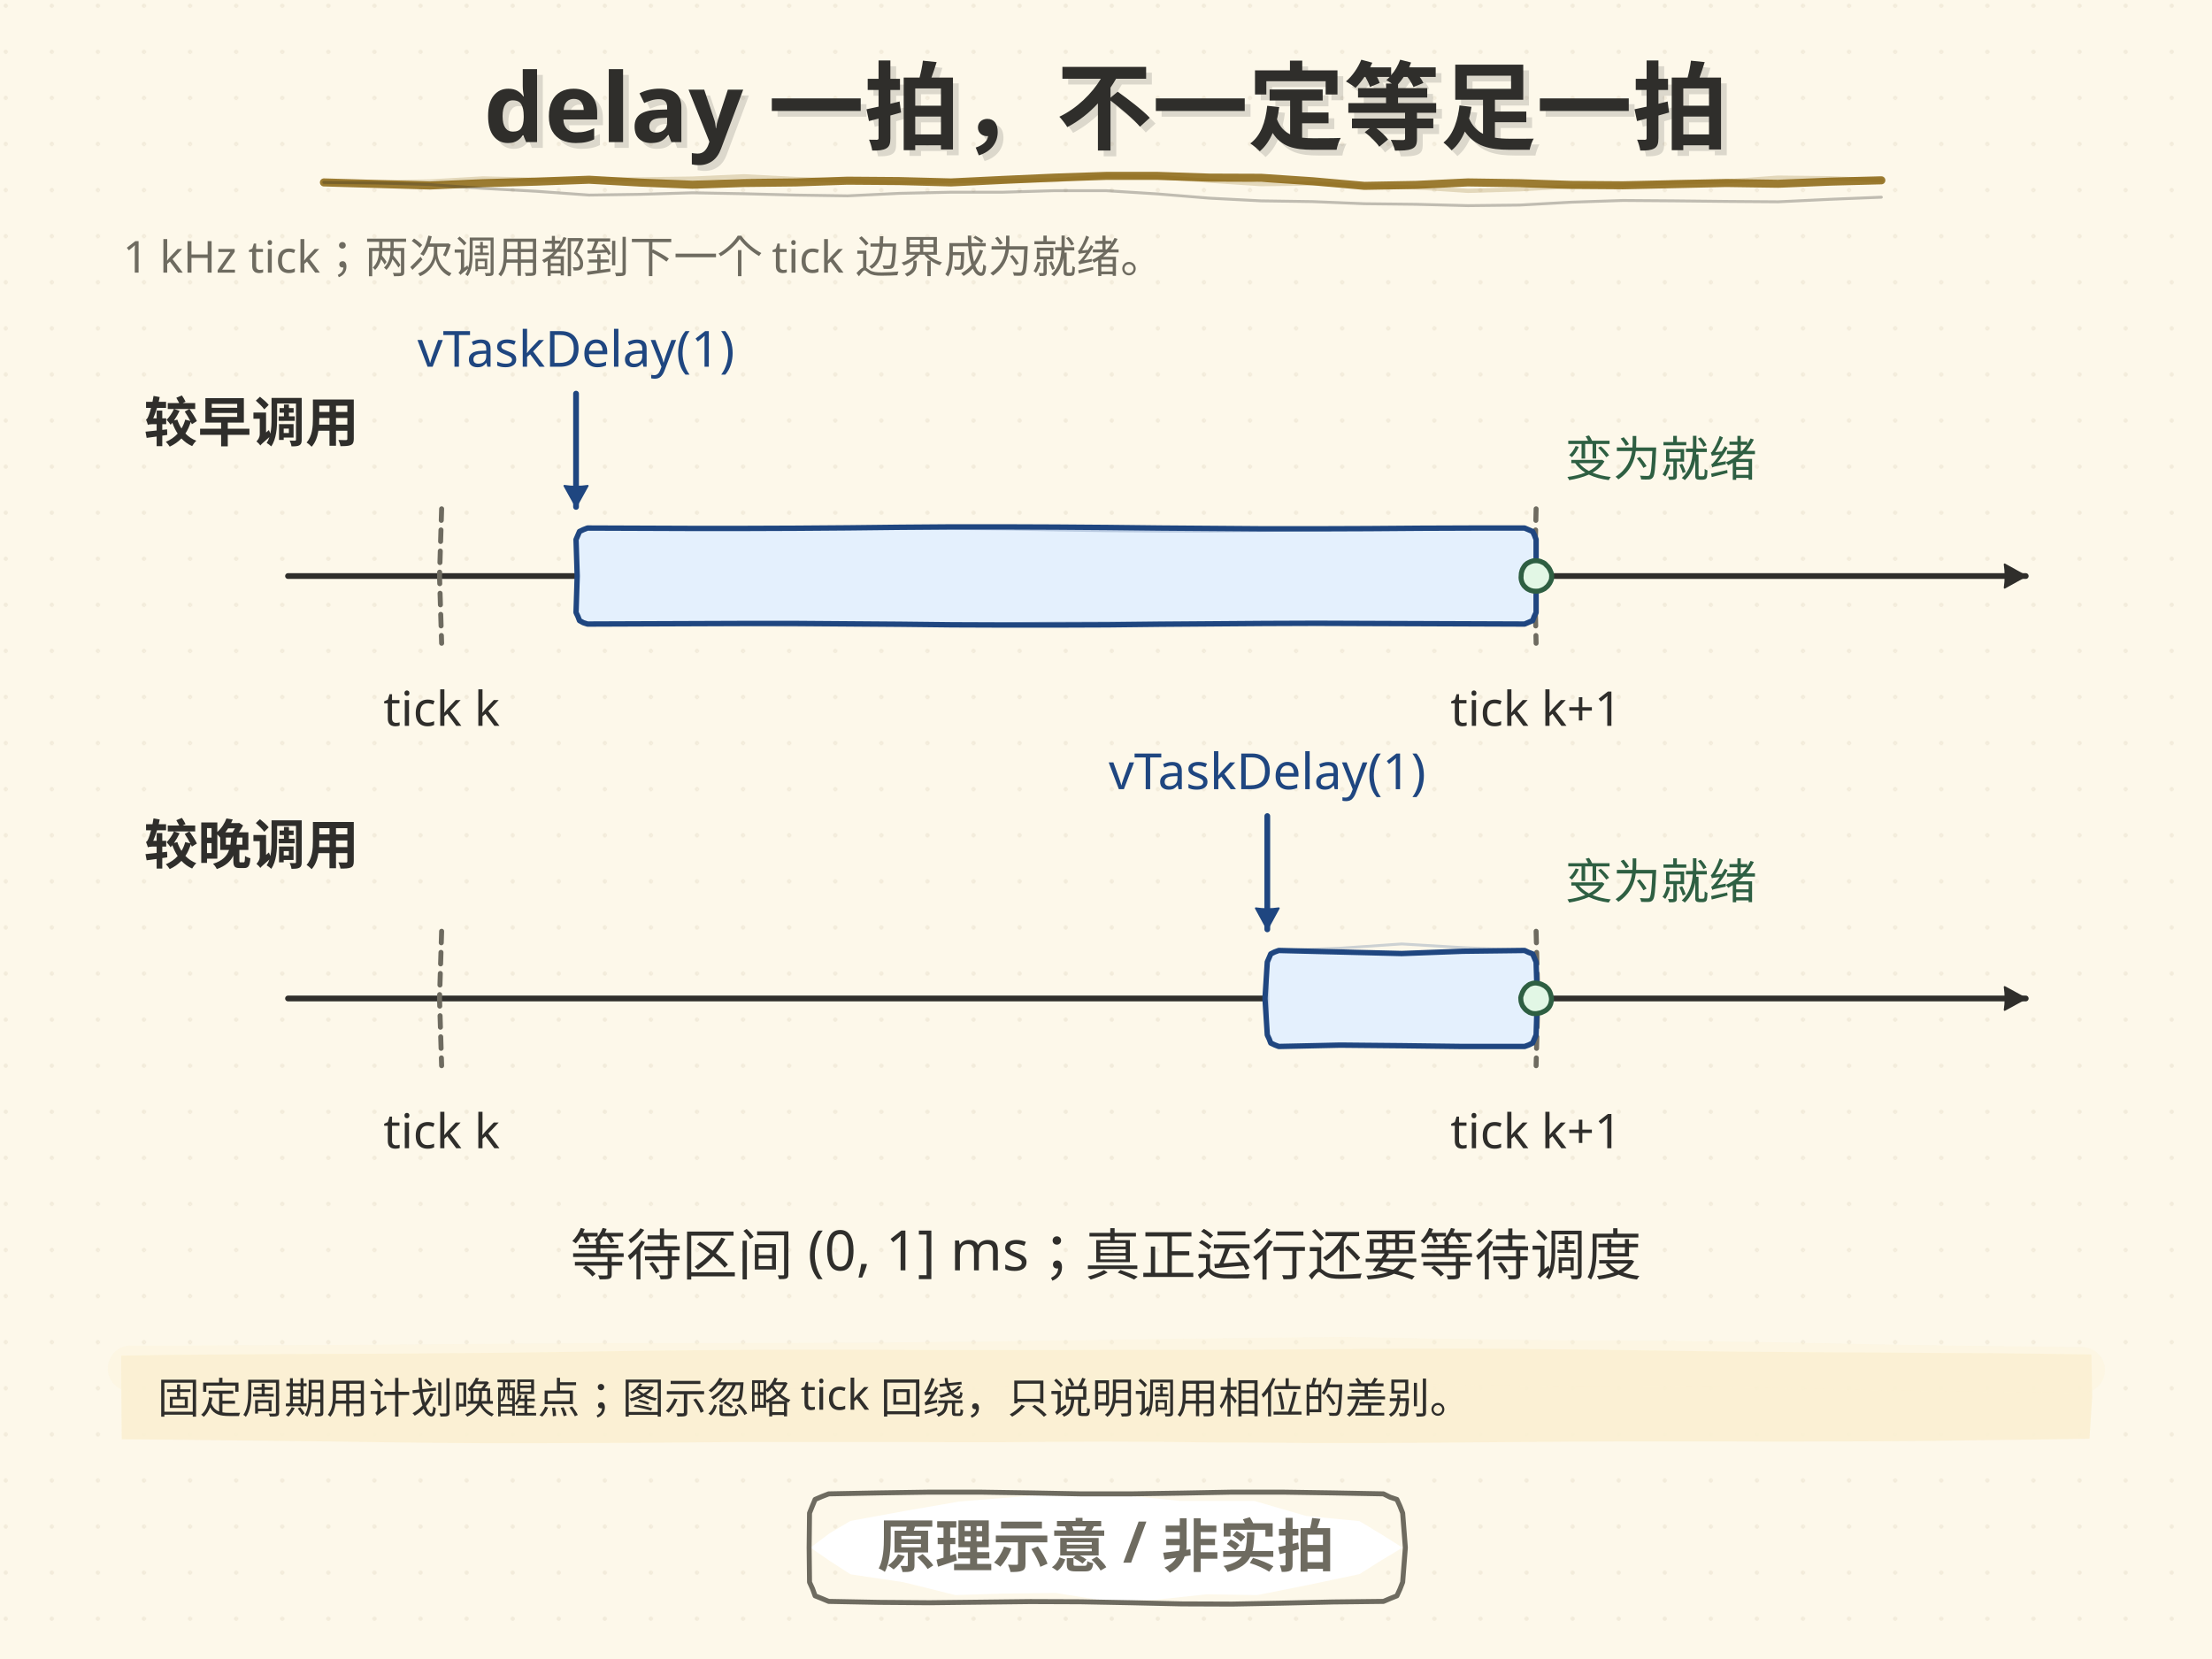
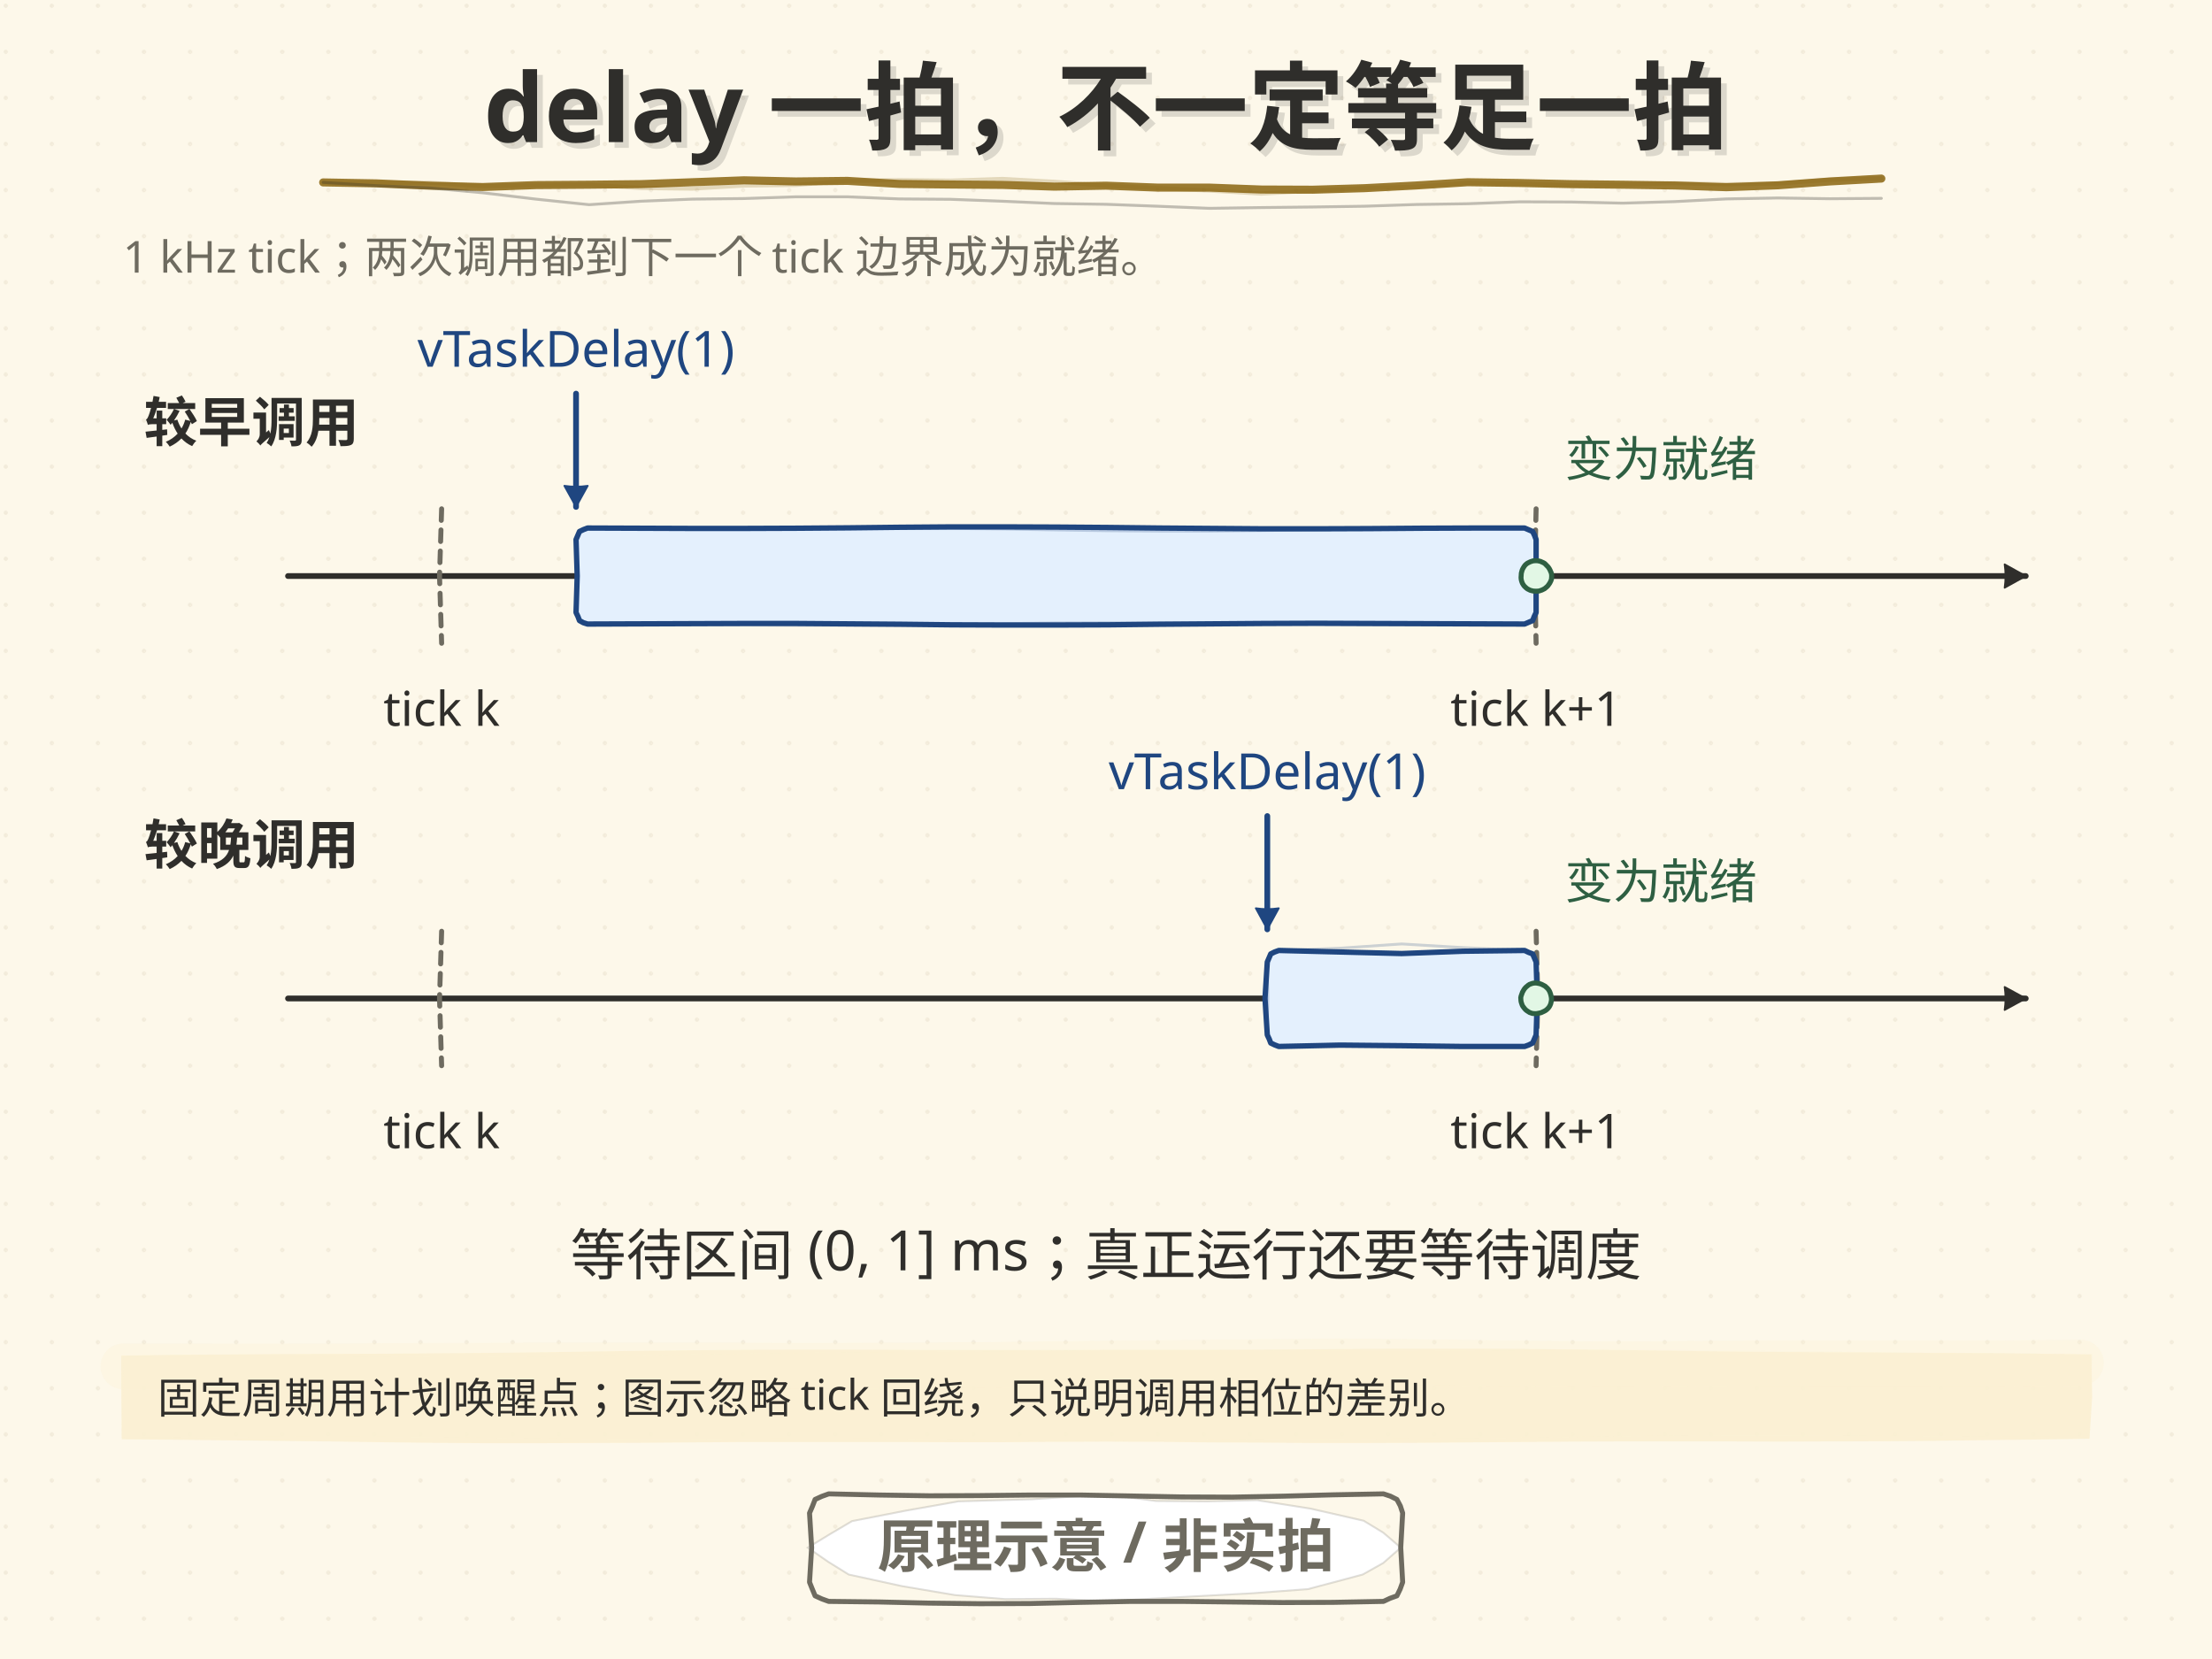
<svg xmlns="http://www.w3.org/2000/svg" width="1152" height="864" viewBox="0 0 1152 864">
  <style>text{dominant-baseline:alphabetic} .t-halo{paint-order:stroke;stroke:#FDF8EA;stroke-width:7px; stroke-linejoin:round}</style>
  <defs>
    <pattern id="dotgrid" width="24" height="24" patternUnits="userSpaceOnUse">
      <circle cx="3" cy="3" r="1.1" fill="#DED4BE" />
    </pattern>
  </defs>
+   <path d="M2.7 114.3 L28.7 114.4 L54.8 114.4 L80.9 114.5 L107.0 114.6 L133.1 114.6 L159.1 114.7 L185.2 114.7 L211.3 114.7 L237.4 114.7 L263.4 114.6 L289.5 114.6 L315.6 114.5 L341.7 114.4 L367.8 114.4 L393.8 114.3 L419.9 114.3 L446.0 114.2 L472.1 114.2 L498.2 114.2 L524.2 114.3 L550.3 114.3 L576.4 114.4 L602.5 114.5 L628.5 114.6 L654.6 114.7 L680.7 114.7 L706.8 114.8 L732.9 114.9 L758.9 115.0 L785.0 115.0 L811.1 115.0 L837.2 115.0 L863.3 115.0 L889.3 114.9 L915.4 114.9 L941.5 114.8 L967.6 114.7 L993.6 114.6 L1019.7 114.6 L1045.8 114.5 L1071.9 114.4 L1098.0 114.4 L1124.0 114.3 L1150.1 114.3" fill="none" stroke="#C9BEA6" stroke-width="0.8" opacity="0.044" />
+   <path d="M-22.1 172.8 L4.1 172.7 L30.2 172.6 L56.3 172.5 L82.4 172.4 L108.5 172.3 L134.7 172.2 L160.8 172.1 L186.9 172.0 L213.0 171.9 L239.1 171.8 L265.3 171.7 L291.4 171.6 L317.5 171.6 L343.6 171.6 L369.7 171.6 L395.9 171.6 L422.0 171.7 L448.1 171.7 L474.2 171.8 L500.3 171.9 L526.5 171.9 L552.6 172.0 L578.7 172.1 L604.8 172.1 L630.9 172.1 L657.1 172.2 L683.2 172.2 L709.3 172.1 L735.4 172.1 L761.6 172.1 L787.7 172.1 L813.8 172.1 L839.9 172.0 L866.0 172.0 L892.2 172.0 L918.3 172.1 L944.4 172.1 L970.5 172.2 L996.6 172.2 L1022.8 172.3 L1048.9 172.4 L1075.0 172.5 L1101.1 172.6 L1127.2 172.8" fill="none" stroke="#C9BEA6" stroke-width="0.8" opacity="0.026" />
+   <path d="M-20.2 297.9 L6.0 297.9 L32.1 297.8 L58.3 297.8 L84.5 297.8 L110.7 297.8 L136.9 297.8 L163.1 297.9 L189.2 297.9 L215.4 297.9 L241.6 297.9 L267.8 298.0 L294.0 298.0 L320.2 298.0 L346.4 298.0 L372.5 298.0 L398.7 298.0 L424.9 298.0 L451.1 298.0 L477.3 297.9 L503.5 297.9 L529.6 297.8 L555.8 297.7 L582.0 297.7 L608.2 297.6 L634.4 297.6 L660.6 297.5 L686.7 297.5 L712.9 297.5 L739.1 297.5 L765.3 297.5 L791.5 297.6 L817.7 297.6 L843.8 297.6 L870.0 297.7 L896.2 297.7 L922.4 297.8 L948.6 297.8 L974.8 297.9 L1001.0 297.9 L1027.1 297.9 L1053.3 297.9 L1079.5 297.9 L1105.7 297.9 L1131.9 297.9" fill="none" stroke="#C9BEA6" stroke-width="0.8" opacity="0.039" />
+   <path d="M2.4 821.9 L28.6 821.9 L54.8 821.9 L80.9 822.0 L107.1 822.0 L133.3 822.0 L159.5 822.0 L185.7 822.0 L211.9 822.0 L238.1 821.9 L264.3 821.9 L290.4 821.9 L316.6 821.8 L342.8 821.7 L369.0 821.7 L395.2 821.6 L421.4 821.6 L447.6 821.6 L473.8 821.5 L499.9 821.5 L526.1 821.5 L552.3 821.6 L578.5 821.6 L604.7 821.6 L630.9 821.7 L657.1 821.8 L683.3 821.8 L709.4 821.9 L735.6 822.0 L761.8 822.0 L788.0 822.1 L814.2 822.1 L840.4 822.1 L866.6 822.1 L892.8 822.1 L918.9 822.1 L945.1 822.1 L971.3 822.1 L997.5 822.0 L1023.7 822.0 L1049.9 821.9 L1076.1 821.9 L1102.3 821.9 L1128.4 821.9 L1154.6 821.9 L1180.8 821.9" fill="none" stroke="#C9BEA6" stroke-width="0.8" opacity="0.050" />
+   <path d="M25.5 290.7 L51.6 290.7 L77.6 290.7 L103.6 290.7 L129.6 290.6 L155.6 290.6 L181.6 290.6 L207.6 290.5 L233.6 290.5 L259.6 290.4 L285.6 290.3 L311.7 290.3 L337.7 290.2 L363.7 290.1 L389.7 290.1 L415.7 290.1 L441.7 290.1 L467.7 290.1 L493.7 290.1 L519.7 290.1 L545.7 290.2 L571.8 290.3 L597.8 290.3 L623.8 290.4 L649.8 290.5 L675.8 290.6 L701.8 290.6 L727.8 290.7 L753.8 290.7 L779.8 290.7 L805.8 290.7 L831.9 290.7 L857.9 290.7 L883.9 290.7 L909.9 290.6 L935.9 290.6 L961.9 290.6 L987.9 290.6 L1013.9 290.6 L1039.9 290.6 L1065.9 290.6 L1092.0 290.6 L1118.0 290.6 L1144.0 290.7" fill="none" stroke="#C9BEA6" stroke-width="0.8" opacity="0.044" />
+   <path d="M-19.7 455.7 L6.4 455.7 L32.5 455.6 L58.7 455.6 L84.8 455.5 L111.0 455.5 L137.1 455.5 L163.2 455.6 L189.4 455.6 L215.5 455.6 L241.7 455.7 L267.8 455.8 L293.9 455.8 L320.1 455.9 L346.2 455.9 L372.3 456.0 L398.5 456.0 L424.6 456.0 L450.8 455.9 L476.9 455.9 L503.0 455.8 L529.2 455.8 L555.3 455.7 L581.5 455.6 L607.6 455.5 L633.7 455.4 L659.9 455.3 L686.0 455.2 L712.1 455.1 L738.3 455.1 L764.4 455.1 L790.6 455.1 L816.7 455.1 L842.8 455.1 L869.0 455.2 L895.1 455.3 L921.3 455.3 L947.4 455.4 L973.5 455.5 L999.7 455.6 L1025.8 455.6 L1051.9 455.7 L1078.1 455.7 L1104.2 455.7 L1130.4 455.7 L1156.5 455.7" fill="none" stroke="#C9BEA6" stroke-width="0.8" opacity="0.040" />
+   <path d="M28.3 694.6 L54.4 694.6 L80.5 694.5 L106.6 694.4 L132.7 694.3 L158.8 694.2 L185.0 694.1 L211.1 693.9 L237.2 693.8 L263.3 693.7 L289.4 693.5 L315.5 693.4 L341.6 693.3 L367.7 693.2 L393.8 693.1 L419.9 693.1 L446.0 693.1 L472.1 693.1 L498.2 693.1 L524.3 693.2 L550.4 693.3 L576.5 693.4 L602.6 693.5 L628.7 693.6 L654.8 693.7 L680.9 693.8 L707.0 693.9 L733.2 694.0 L759.3 694.0 L785.4 694.0 L811.5 694.1 L837.6 694.0 L863.7 694.0 L889.8 694.0 L915.9 694.0 L942.0 694.0 L968.1 694.0 L994.2 694.0 L1020.3 694.1 L1046.4 694.1 L1072.5 694.2 L1098.6 694.3 L1124.7 694.4 L1150.8 694.5 L1176.9 694.6" fill="none" stroke="#C9BEA6" stroke-width="0.8" opacity="0.035" />
+   <path d="M-8.1 156.5 L18.4 156.5 L44.9 156.5 L71.4 156.5 L97.9 156.5 L124.4 156.6 L150.9 156.6 L177.4 156.5 L203.9 156.5 L230.4 156.5 L256.9 156.5 L283.4 156.4 L309.9 156.4 L336.4 156.3 L362.9 156.3 L389.4 156.3 L415.9 156.2 L442.4 156.2 L468.9 156.2 L495.4 156.2 L521.9 156.2 L548.4 156.2 L574.9 156.2 L601.4 156.3 L627.9 156.3 L654.4 156.4 L680.9 156.4 L707.4 156.5 L733.9 156.5 L760.4 156.6 L786.9 156.6 L813.4 156.6 L839.9 156.6 L866.4 156.6 L892.9 156.6 L919.4 156.6 L945.9 156.6 L972.4 156.6 L998.9 156.5 L1025.4 156.5 L1051.9 156.5 L1078.4 156.5 L1104.9 156.5 L1131.4 156.5 L1157.9 156.5" fill="none" stroke="#C9BEA6" stroke-width="0.8" opacity="0.041" />
+   <path d="M25.5 441.7 L52.0 441.7 L78.4 441.8 L104.9 441.8 L131.4 441.8 L157.8 441.8 L184.3 441.7 L210.8 441.7 L237.2 441.7 L263.7 441.6 L290.2 441.6 L316.6 441.6 L343.1 441.5 L369.6 441.5 L396.0 441.5 L422.5 441.5 L449.0 441.5 L475.4 441.6 L501.9 441.6 L528.4 441.7 L554.8 441.7 L581.3 441.8 L607.8 441.9 L634.2 441.9 L660.7 442.0 L687.2 442.0 L713.6 442.1 L740.1 442.1 L766.6 442.1 L793.1 442.1 L819.5 442.0 L846.0 442.0 L872.5 441.9 L898.9 441.9 L925.4 441.8 L951.9 441.8 L978.3 441.8 L1004.8 441.7 L1031.3 441.7 L1057.7 441.7 L1084.2 441.7 L1110.7 441.7 L1137.1 441.7 L1163.6 441.7" fill="none" stroke="#C9BEA6" stroke-width="0.8" opacity="0.039" />
+   <path d="M-25.7 427.5 L0.9 427.6 L27.4 427.6 L54.0 427.7 L80.5 427.7 L107.1 427.7 L133.7 427.8 L160.2 427.8 L186.8 427.8 L213.3 427.8 L239.9 427.8 L266.5 427.9 L293.0 427.9 L319.6 427.9 L346.1 428.0 L372.7 428.1 L399.2 428.2 L425.8 428.3 L452.4 428.4 L478.9 428.5 L505.5 428.6 L532.0 428.7 L558.6 428.7 L585.2 428.8 L611.7 428.8 L638.3 428.8 L664.8 428.8 L691.4 428.8 L718.0 428.7 L744.5 428.6 L771.1 428.5 L797.6 428.4 L824.2 428.3 L850.8 428.2 L877.3 428.1 L903.9 428.0 L930.4 427.9 L957.0 427.8 L983.6 427.7 L1010.1 427.7 L1036.7 427.6 L1063.2 427.6 L1089.8 427.6 L1116.4 427.5 L1142.9 427.5" fill="none" stroke="#C9BEA6" stroke-width="0.8" opacity="0.035" />
+   <path d="M-21.9 106.9 L4.2 106.9 L30.3 107.0 L56.4 107.0 L82.4 107.0 L108.5 107.0 L134.6 107.0 L160.7 107.1 L186.7 107.1 L212.8 107.2 L238.9 107.2 L265.0 107.3 L291.1 107.3 L317.1 107.4 L343.2 107.5 L369.3 107.6 L395.4 107.7 L421.5 107.7 L447.5 107.8 L473.6 107.8 L499.7 107.9 L525.8 107.9 L551.8 107.9 L577.9 107.9 L604.0 107.8 L630.1 107.8 L656.2 107.7 L682.2 107.6 L708.3 107.5 L734.4 107.5 L760.5 107.4 L786.6 107.3 L812.6 107.3 L838.7 107.2 L864.8 107.2 L890.9 107.1 L916.9 107.1 L943.0 107.1 L969.1 107.0 L995.2 107.0 L1021.3 107.0 L1047.3 107.0 L1073.4 107.0 L1099.5 106.9 L1125.6 106.9" fill="none" stroke="#C9BEA6" stroke-width="0.8" opacity="0.046" />
+   <path d="M-5.5 293.0 L21.1 293.0 L47.7 293.0 L74.2 293.0 L100.8 293.0 L127.3 293.0 L153.9 293.0 L180.4 293.0 L207.0 293.0 L233.5 293.0 L260.1 293.0 L286.6 293.0 L313.2 293.1 L339.7 293.1 L366.3 293.1 L392.8 293.2 L419.4 293.2 L445.9 293.3 L472.5 293.3 L499.0 293.3 L525.6 293.3 L552.1 293.4 L578.7 293.4 L605.3 293.3 L631.8 293.3 L658.4 293.3 L684.9 293.2 L711.5 293.2 L738.0 293.2 L764.6 293.1 L791.1 293.1 L817.7 293.0 L844.2 293.0 L870.8 293.0 L897.3 293.0 L923.9 292.9 L950.4 292.9 L977.0 293.0 L1003.5 293.0 L1030.1 293.0 L1056.6 293.0 L1083.2 293.0 L1109.7 293.0 L1136.3 293.0 L1162.9 293.0" fill="none" stroke="#C9BEA6" stroke-width="0.8" opacity="0.039" />
  <rect width="1152" height="864" fill="#FDF8EA" />
  <rect width="1152" height="864" fill="url(#dotgrid)" opacity="0.36" />
  <text x="64" y="142" font-family="'Segoe Print','STKaiti','KaiTi','Microsoft YaHei','PingFang SC',sans-serif" font-size="23" fill="#6E6B60">1 kHz tick；两次调用都到下一个 tick 边界成为就绪。</text>
  <text x="75" y="230" font-family="'Segoe Print','STKaiti','KaiTi','Microsoft YaHei','PingFang SC',sans-serif" font-size="28" font-weight="bold" fill="#2F2E2B">较早调用</text>
  <path d="M150.0 300.0 Q605.0 300.0 1055.0 300.0" fill="none" stroke="#2F2E2B" stroke-width="3.0" stroke-linecap="round" />
  <path d="M1044.0 306.1 L1055.0 300.0 L1044.0 293.9 Q1044.9 300.0 1044.0 306.1 Z" fill="#2F2E2B" stroke="#2F2E2B" stroke-width="0.9" stroke-linejoin="round" />
  <path d="M230.0 265.0 L228.9 300.0 L230.0 335.0" fill="none" stroke="#6E6B60" stroke-width="2.6" stroke-linecap="round" stroke-linejoin="round" opacity="1.0" stroke-dasharray="6 5" />
  <text x="230" y="378" font-family="'Segoe Print','STKaiti','KaiTi','Microsoft YaHei','PingFang SC',sans-serif" font-size="25" text-anchor="middle" fill="#2F2E2B">tick k</text>
  <path d="M800.0 265.0 L799.2 300.0 L800.0 335.0" fill="none" stroke="#6E6B60" stroke-width="2.6" stroke-linecap="round" stroke-linejoin="round" opacity="1.0" stroke-dasharray="6 5" />
  <text x="800" y="378" font-family="'Segoe Print','STKaiti','KaiTi','Microsoft YaHei','PingFang SC',sans-serif" font-size="25" text-anchor="middle" fill="#2F2E2B">tick k+1</text>
  <path d="M300.0 281.0 L300.9 278.9 L301.8 276.8 L301.8 276.8 L303.9 275.8 L306.0 275.0 L306.0 275.0 L333.1 275.1 L360.2 275.2 L387.3 275.2 L414.4 275.1 L441.6 274.9 L468.7 274.6 L495.8 274.4 L522.9 274.4 L550.0 274.5 L577.1 274.7 L604.2 275.0 L631.3 275.2 L658.4 275.4 L685.6 275.4 L712.7 275.3 L739.8 275.1 L766.9 275.0 L794.0 275.0 L794.0 275.0 L796.1 275.9 L798.2 276.8 L798.2 276.8 L799.2 278.9 L800.0 281.0 L800.0 281.0 L800.0 300.0 L800.0 319.0 L800.0 319.0 L799.0 321.1 L798.2 323.2 L798.2 323.2 L796.1 324.1 L794.0 325.0 L794.0 325.0 L766.9 324.9 L739.8 324.8 L712.7 324.7 L685.6 324.6 L658.4 324.7 L631.3 324.9 L604.2 325.1 L577.1 325.4 L550.0 325.5 L522.9 325.5 L495.8 325.4 L468.7 325.1 L441.6 324.9 L414.4 324.7 L387.3 324.7 L360.2 324.8 L333.1 324.9 L306.0 325.0 L306.0 325.0 L303.8 324.3 L301.8 323.2 L301.8 323.2 L301.0 321.1 L300.0 319.0 L300.0 319.0 L300.6 300.0 L300.0 281.0" fill="#E4F0FD" stroke="#1F4680" stroke-width="2.8" stroke-linecap="round" stroke-linejoin="round" opacity="1.0" />
  <path d="M300.0 281.0 L301.1 279.0 L301.8 276.8 L301.8 276.8 L303.9 275.8 L306.0 275.0 L306.0 275.0 L333.1 275.3 L360.2 275.4 L387.3 275.3 L414.4 275.2 L441.6 275.0 L468.7 275.0 L495.8 275.2 L522.9 275.5 L550.0 276.0 L577.1 276.4 L604.2 276.6 L631.3 276.6 L658.4 276.3 L685.6 275.9 L712.7 275.5 L739.8 275.2 L766.9 275.0 L794.0 275.0 L794.0 275.0 L796.2 275.8 L798.2 276.8 L798.2 276.8 L799.3 278.8 L800.0 281.0 L800.0 281.0 L799.0 300.0 L800.0 319.0 L800.0 319.0 L799.2 321.2 L798.2 323.2 L798.2 323.2 L796.2 324.2 L794.0 325.0 L794.0 325.0 L766.9 325.2 L739.8 325.3 L712.7 325.4 L685.6 325.2 L658.4 324.9 L631.3 324.6 L604.2 324.3 L577.1 324.3 L550.0 324.4 L522.9 324.8 L495.8 325.2 L468.7 325.6 L441.6 325.7 L414.4 325.7 L387.3 325.5 L360.2 325.2 L333.1 325.0 L306.0 325.0 L306.0 325.0 L303.9 324.2 L301.8 323.2 L301.8 323.2 L300.9 321.1 L300.0 319.0 L300.0 319.0 L300.2 300.0 L300.0 281.0" fill="none" stroke="#1F4680" stroke-width="1.46" stroke-linecap="round" stroke-linejoin="round" opacity="0.22" />
  <path d="M300.0 205.0 Q300.0 237.0 300.0 264.0" fill="none" stroke="#1F4680" stroke-width="3.0" stroke-linecap="round" />
  <path d="M293.9 253.0 L300.0 264.0 L306.1 253.0 Q300.0 253.9 293.9 253.0 Z" fill="#1F4680" stroke="#1F4680" stroke-width="0.9" stroke-linejoin="round" />
  <text x="300" y="191" font-family="'Segoe Print','STKaiti','KaiTi','Microsoft YaHei','PingFang SC',sans-serif" font-size="26" text-anchor="middle" fill="#1F4680">vTaskDelay(1)</text>
  <path d="M796.9 292.6 Q797.7 292.3 798.4 292.1 Q799.2 292.0 800.0 292.0 Q800.8 292.0 801.6 292.2 Q802.3 292.3 803.0 292.7 Q803.8 293.0 804.4 293.4 Q805.0 293.9 805.5 294.5 Q806.1 295.0 806.5 295.6 Q807.0 296.3 807.3 297.0 Q807.6 297.7 807.9 298.4 Q808.1 299.2 808.1 300.0 Q808.1 300.8 808.0 301.6 Q807.8 302.4 807.4 303.1 Q807.1 303.8 806.6 304.4 Q806.2 305.1 805.6 305.6 Q805.0 306.1 804.4 306.6 Q803.7 307.0 803.0 307.3 Q802.3 307.6 801.5 307.8 Q800.8 307.9 800.0 307.9 Q799.2 307.9 798.4 307.8 Q797.7 307.6 796.9 307.4 Q796.2 307.1 795.5 306.7 Q794.9 306.3 794.3 305.7 Q793.7 305.2 793.3 304.5 Q792.8 303.8 792.6 303.1 Q792.3 302.3 792.2 301.5 Q792.1 300.8 792.2 300.0 Q792.2 299.2 792.3 298.5 Q792.5 297.7 792.7 297.0 Q793.0 296.2 793.4 295.6 Q793.8 294.9 794.3 294.3 Q794.9 293.7 795.5 293.3 Q796.2 292.9 796.9 292.6 Z" fill="#E2F7E5" stroke="#2E5F42" stroke-width="2.6" stroke-linecap="round" stroke-linejoin="round" />
  <text x="815" y="248" font-family="'Segoe Print','STKaiti','KaiTi','Microsoft YaHei','PingFang SC',sans-serif" font-size="25" fill="#2E5F42">变为就绪</text>
  <text x="75" y="450" font-family="'Segoe Print','STKaiti','KaiTi','Microsoft YaHei','PingFang SC',sans-serif" font-size="28" font-weight="bold" fill="#2F2E2B">较晚调用</text>
  <path d="M150.0 520.0 Q605.0 520.0 1055.0 520.0" fill="none" stroke="#2F2E2B" stroke-width="3.0" stroke-linecap="round" />
  <path d="M1044.0 526.0 L1055.0 520.0 L1044.0 514.0 Q1044.9 520.0 1044.0 526.0 Z" fill="#2F2E2B" stroke="#2F2E2B" stroke-width="0.9" stroke-linejoin="round" />
  <path d="M230.0 485.0 L228.9 520.0 L230.0 555.0" fill="none" stroke="#6E6B60" stroke-width="2.6" stroke-linecap="round" stroke-linejoin="round" opacity="1.0" stroke-dasharray="6 5" />
  <text x="230" y="598" font-family="'Segoe Print','STKaiti','KaiTi','Microsoft YaHei','PingFang SC',sans-serif" font-size="25" text-anchor="middle" fill="#2F2E2B">tick k</text>
  <path d="M800.0 485.0 L800.9 520.0 L800.0 555.0" fill="none" stroke="#6E6B60" stroke-width="2.6" stroke-linecap="round" stroke-linejoin="round" opacity="1.0" stroke-dasharray="6 5" />
  <text x="800" y="598" font-family="'Segoe Print','STKaiti','KaiTi','Microsoft YaHei','PingFang SC',sans-serif" font-size="25" text-anchor="middle" fill="#2F2E2B">tick k+1</text>
  <path d="M660.0 501.0 L660.9 498.9 L661.8 496.8 L661.8 496.8 L663.8 495.8 L666.0 495.0 L666.0 495.0 L698.0 495.8 L730.0 496.6 L762.0 495.4 L794.0 495.0 L794.0 495.0 L796.1 496.0 L798.2 496.8 L798.2 496.8 L799.1 498.9 L800.0 501.0 L800.0 501.0 L800.6 520.0 L800.0 539.0 L800.0 539.0 L799.1 541.1 L798.2 543.2 L798.2 543.2 L796.2 544.2 L794.0 545.0 L794.0 545.0 L762.0 545.0 L730.0 544.6 L698.0 544.3 L666.0 545.0 L666.0 545.0 L663.9 544.2 L661.8 543.2 L661.8 543.2 L661.0 541.1 L660.0 539.0 L660.0 539.0 L658.8 520.0 L660.0 501.0" fill="#E4F0FD" stroke="#1F4680" stroke-width="2.8" stroke-linecap="round" stroke-linejoin="round" opacity="1.0" />
  <path d="M660.0 501.0 L660.8 498.8 L661.8 496.8 L661.8 496.8 L663.8 495.7 L666.0 495.0 L666.0 495.0 L698.0 493.8 L730.0 491.6 L762.0 493.5 L794.0 495.0 L794.0 495.0 L796.1 496.0 L798.2 496.8 L798.2 496.8 L798.9 498.9 L800.0 501.0 L800.0 501.0 L800.5 520.0 L800.0 539.0 L800.0 539.0 L799.0 541.1 L798.2 543.2 L798.2 543.2 L796.1 544.1 L794.0 545.0 L794.0 545.0 L762.0 544.5 L730.0 544.6 L698.0 543.7 L666.0 545.0 L666.0 545.0 L664.0 543.9 L661.8 543.2 L661.8 543.2 L660.9 541.1 L660.0 539.0 L660.0 539.0 L660.3 520.0 L660.0 501.0" fill="none" stroke="#1F4680" stroke-width="1.46" stroke-linecap="round" stroke-linejoin="round" opacity="0.22" />
  <path d="M660.0 425.0 Q660.0 457.0 660.0 484.0" fill="none" stroke="#1F4680" stroke-width="3.0" stroke-linecap="round" />
  <path d="M654.0 473.0 L660.0 484.0 L666.0 473.0 Q660.0 473.9 654.0 473.0 Z" fill="#1F4680" stroke="#1F4680" stroke-width="0.9" stroke-linejoin="round" />
  <text x="660" y="411" font-family="'Segoe Print','STKaiti','KaiTi','Microsoft YaHei','PingFang SC',sans-serif" font-size="26" text-anchor="middle" fill="#1F4680">vTaskDelay(1)</text>
  <path d="M797.3 512.4 Q798.0 512.1 798.8 512.0 Q799.6 511.9 800.4 512.0 Q801.2 512.1 801.9 512.3 Q802.7 512.5 803.4 512.9 Q804.1 513.2 804.7 513.6 Q805.3 514.1 805.9 514.7 Q806.4 515.2 806.8 515.9 Q807.2 516.6 807.4 517.3 Q807.7 518.1 807.8 518.8 Q808.0 519.6 808.0 520.4 Q808.0 521.2 807.8 521.9 Q807.7 522.7 807.3 523.5 Q807.0 524.2 806.5 524.8 Q806.0 525.4 805.4 525.9 Q804.8 526.4 804.1 526.7 Q803.4 527.1 802.6 527.4 Q801.9 527.6 801.2 527.7 Q800.4 527.9 799.6 527.9 Q798.8 527.9 798.1 527.8 Q797.3 527.6 796.6 527.3 Q795.9 526.9 795.2 526.4 Q794.6 526.0 794.1 525.4 Q793.6 524.8 793.1 524.1 Q792.7 523.5 792.5 522.7 Q792.2 522.0 792.1 521.2 Q792.0 520.4 792.0 519.6 Q792.1 518.8 792.4 518.1 Q792.6 517.4 792.9 516.7 Q793.3 516.0 793.7 515.3 Q794.1 514.7 794.7 514.1 Q795.2 513.6 795.9 513.1 Q796.5 512.6 797.3 512.4 Z" fill="#E2F7E5" stroke="#2E5F42" stroke-width="2.6" stroke-linecap="round" stroke-linejoin="round" />
  <text x="815" y="468" font-family="'Segoe Print','STKaiti','KaiTi','Microsoft YaHei','PingFang SC',sans-serif" font-size="25" fill="#2E5F42">变为就绪</text>
  <text x="576" y="664" font-family="'Segoe Print','STKaiti','KaiTi','Microsoft YaHei','PingFang SC',sans-serif" font-size="29" text-anchor="middle" fill="#2F2E2B">等待区间 (0, 1] ms；真正运行还要等待调度</text>
  <path d="M63.1 706.0 L90.1 705.6 L117.1 705.4 L144.1 705.2 L171.1 705.1 L198.1 705.0 L225.1 704.8 L252.1 704.6 L279.1 704.3 L306.1 703.9 L333.0 703.5 L360.0 703.2 L387.0 703.0 L414.0 702.9 L441.0 702.9 L468.0 703.0 L495.0 703.1 L522.0 703.1 L549.0 703.1 L576.0 703.0 L576.0 703.0 L603.0 703.0 L630.0 703.0 L657.0 702.9 L684.0 702.7 L711.0 702.5 L738.1 702.4 L765.1 702.4 L792.1 702.5 L819.1 702.8 L846.1 703.1 L873.1 703.5 L900.1 703.9 L927.1 704.1 L954.1 704.3 L981.1 704.4 L1008.1 704.6 L1035.1 704.7 L1062.2 705.0 L1089.2 705.4 L1089.2 705.4 L1089.6 727.4 L1088.2 749.3 L1088.2 749.3 L1061.2 749.7 L1034.3 750.0 L1007.3 750.4 L980.4 750.6 L953.4 750.7 L926.5 750.8 L899.5 750.7 L872.5 750.7 L845.6 750.7 L818.6 750.8 L791.7 751.0 L764.7 751.2 L737.7 751.4 L710.8 751.5 L683.8 751.5 L656.9 751.3 L629.9 751.2 L603.0 750.9 L576.0 750.8 L576.0 750.8 L549.0 750.9 L522.0 751.1 L495.1 751.1 L468.1 751.0 L441.1 751.0 L414.1 751.0 L387.2 751.0 L360.2 751.2 L333.2 751.4 L306.2 751.5 L279.2 751.6 L252.3 751.6 L225.3 751.4 L198.3 751.1 L171.3 750.7 L144.4 750.4 L117.4 750.1 L90.4 749.8 L63.4 749.6 L63.4 749.6 L63.2 727.8 L63.1 706.0" fill="#FBF0D2" opacity="0.92" />
-   <path d="M68.1 712.7 L94.4 712.7 L120.7 712.6 L147.0 712.5 L173.3 712.4 L199.5 712.2 L225.8 712.0 L252.1 711.8 L278.4 711.6 L304.7 711.5 L330.9 711.4 L357.2 711.4 L383.5 711.3 L409.8 711.3 L436.1 711.2 L462.4 711.1 L488.6 710.8 L514.9 710.6 L541.2 710.2 L567.5 709.9 L593.8 709.5 L620.0 709.1 L646.3 708.8 L672.6 708.5 L698.9 708.2 L698.9 708.2 L726.4 708.7 L753.9 709.2 L781.5 709.6 L809.0 709.9 L836.5 710.1 L864.1 710.2 L891.6 710.5 L919.1 710.9 L946.6 711.4 L974.2 712.0 L1001.7 712.5 L1029.2 712.9 L1056.8 713.2 L1084.3 713.5" fill="none" stroke="#FBF0D2" stroke-width="23.9" stroke-linecap="round" opacity="0.30" />
+   <path d="M64.3 706.6 L91.2 706.5 L118.0 706.4 L144.9 706.4 L171.8 706.5 L198.7 706.6 L225.6 706.8 L252.5 706.8 L279.4 706.6 L306.3 706.3 L333.1 705.9 L360.0 705.4 L386.9 705.0 L413.8 704.6 L440.7 704.3 L467.6 704.1 L494.4 704.0 L521.3 703.8 L548.2 703.5 L575.1 703.1 L575.1 703.1 L602.2 703.1 L629.3 703.2 L656.4 703.3 L683.5 703.5 L710.6 703.6 L737.7 703.6 L764.8 703.5 L791.9 703.3 L819.0 703.1 L846.1 703.0 L873.2 703.0 L900.3 703.2 L927.4 703.5 L954.5 703.8 L981.6 704.2 L1008.7 704.5 L1035.8 704.7 L1062.9 704.8 L1090.0 704.9 L1090.0 704.9 L1088.8 726.6 L1088.2 748.4 L1088.2 748.4 L1061.2 748.3 L1034.2 748.2 L1007.2 748.0 L980.2 747.8 L953.2 747.6 L926.2 747.5 L899.2 747.5 L872.3 747.7 L845.3 748.0 L818.3 748.4 L791.3 748.8 L764.3 749.1 L737.3 749.2 L710.3 749.3 L683.3 749.4 L656.3 749.5 L629.3 749.7 L602.3 750.0 L575.3 750.4 L575.3 750.4 L548.3 750.1 L521.4 749.8 L494.4 749.5 L467.5 749.3 L440.5 749.2 L413.6 749.2 L386.6 749.3 L359.6 749.4 L332.7 749.4 L305.7 749.3 L278.8 749.1 L251.8 748.8 L224.9 748.5 L197.9 748.3 L170.9 748.2 L144.0 748.3 L117.0 748.4 L90.1 748.6 L63.1 748.7 L63.1 748.7 L64.1 727.6 L64.3 706.6" fill="#FBF0D2" opacity="0.18" />
+   <path d="M64.3 711.6 L90.8 711.6 L117.2 711.7 L143.7 711.7 L170.1 711.6 L196.5 711.5 L223.0 711.4 L249.4 711.3 L275.9 711.2 L302.3 711.2 L328.7 711.2 L355.2 711.2 L381.6 711.2 L408.1 711.3 L434.5 711.3 L460.9 711.2 L487.4 711.1 L513.8 710.9 L540.3 710.6 L566.7 710.3 L593.1 710.0 L619.6 709.8 L646.0 709.5 L672.4 709.3 L698.9 709.1 L698.9 709.1 L726.4 709.3 L753.9 709.6 L781.3 710.0 L808.8 710.3 L836.3 710.5 L863.8 710.4 L891.3 710.2 L918.8 710.1 L946.3 710.0 L973.8 710.0 L1001.3 710.0 L1028.8 710.1 L1056.2 709.9 L1083.7 709.7" fill="none" stroke="#FBF0D2" stroke-width="23.9" stroke-linecap="round" opacity="0.30" />
  <text x="82" y="736" font-family="'Segoe Print','STKaiti','KaiTi','Microsoft YaHei','PingFang SC',sans-serif" font-size="22" fill="#2F2E2B">固定周期用计划唤醒点；图示忽略 tick 回绕，只说明调用相位的差别。</text>
  <text x="579.0" y="77" font-family="'Segoe Print','STKaiti','KaiTi','Microsoft YaHei','PingFang SC',sans-serif" font-size="50" font-weight="bold" text-anchor="middle" fill="#2F2E2B" opacity="0.16">delay 一拍，不一定等足一拍</text>
  <text x="576.0" y="74" font-family="'Segoe Print','STKaiti','KaiTi','Microsoft YaHei','PingFang SC',sans-serif" font-size="50" font-weight="bold" text-anchor="middle" fill="#2F2E2B">delay 一拍，不一定等足一拍</text>
-   <path d="M168.7 95.0 L196.3 95.8 L223.9 96.6 L251.5 95.4 L279.2 94.6 L306.8 93.6 L306.8 93.6 L333.7 95.1 L360.6 96.2 L387.5 95.3 L414.5 95.0 L441.4 94.1 L441.4 94.1 L468.3 94.3 L495.3 95.0 L522.2 93.7 L549.1 92.5 L576.0 91.6 L576.0 91.6 L603.0 91.6 L629.9 92.5 L656.8 92.6 L683.7 94.4 L710.6 96.8 L710.6 96.8 L737.5 96.3 L764.4 95.0 L791.4 95.4 L818.3 96.3 L845.2 96.5 L845.2 96.5 L872.1 95.9 L899.1 95.3 L926.0 95.7 L952.9 94.6 L979.8 93.9" fill="none" stroke="#8A6510" stroke-width="4.2" stroke-linecap="round" stroke-linejoin="round" opacity="0.85" />
-   <path d="M168.7 95.0 L196.3 95.0 L223.9 94.5 L251.5 92.9 L279.2 93.6 L306.8 93.6 L306.8 93.6 L333.7 93.4 L360.6 93.0 L387.6 91.8 L414.5 93.2 L441.4 94.1 L441.4 94.1 L468.3 95.2 L495.3 94.3 L522.2 94.2 L549.1 93.9 L576.0 91.6 L576.0 91.6 L602.9 92.2 L629.8 94.1 L656.7 95.9 L683.7 95.6 L710.6 96.8 L710.6 96.8 L737.5 97.6 L764.5 99.4 L791.4 98.6 L818.3 97.1 L845.2 96.5 L845.2 96.5 L872.1 94.9 L899.0 94.5 L925.9 92.5 L952.9 92.8 L979.8 93.9" fill="none" stroke="#8A6510" stroke-width="2.18" stroke-linecap="round" stroke-linejoin="round" opacity="0.22" />
-   <path d="M168.7 95.0 L196.3 95.3 L224.0 96.1 L251.6 98.1 L279.2 99.6 L306.8 101.6 L306.8 101.6 L333.7 101.2 L360.6 100.4 L387.6 100.9 L414.5 101.6 L441.4 102.0 L441.4 102.0 L468.3 100.7 L495.2 100.1 L522.2 100.1 L549.1 99.3 L576.0 99.3 L576.0 99.3 L602.9 101.0 L629.8 103.2 L656.7 104.6 L683.7 105.0 L710.6 106.1 L710.6 106.1 L737.5 106.4 L764.5 107.1 L791.4 106.8 L818.3 105.3 L845.2 104.4 L845.2 104.4 L872.1 104.6 L899.1 104.9 L926.0 105.1 L952.9 103.8 L979.8 102.7" fill="none" stroke="#2F2E2B" stroke-width="1.5" stroke-linecap="round" stroke-linejoin="round" opacity="0.3" />
-   <path d="M730.4 806.0 L719.1 812.8 L708.0 819.8 L708.0 819.8 L681.4 825.4 L654.8 830.7 L654.8 830.7 L628.5 830.3 L602.3 833.1 L576.0 833.8 L576.0 833.8 L549.9 829.6 L523.7 829.9 L497.5 830.7 L497.5 830.7 L470.5 824.0 L443.0 819.9 L443.0 819.9 L432.4 813.1 L422.1 806.0 L422.1 806.0 L432.1 798.5 L442.9 792.1 L442.9 792.1 L471.2 786.9 L499.5 782.0 L499.5 782.0 L537.7 778.9 L576.0 777.7 L576.0 777.7 L614.6 781.7 L653.3 781.7 L653.3 781.7 L680.2 789.5 L708.0 792.2 L708.0 792.2 L719.3 799.0 L730.4 806.0" fill="#FFFFFF" />
-   <path d="M421.6 788.0 L423.0 784.5 L424.5 780.9 L424.5 780.9 L428.0 779.4 L431.6 778.0 L431.6 778.0 L457.8 777.5 L484.1 777.1 L510.3 777.1 L536.6 777.5 L562.9 778.0 L589.1 778.0 L615.4 777.6 L641.7 777.1 L667.9 777.1 L694.2 777.5 L720.5 778.0 L720.5 778.0 L723.9 779.7 L727.5 780.9 L727.5 780.9 L729.1 784.4 L730.5 788.0 L730.5 788.0 L731.9 806.0 L730.5 824.0 L730.5 824.0 L729.1 827.6 L727.5 831.1 L727.5 831.1 L724.0 832.5 L720.5 834.0 L720.5 834.0 L694.2 834.3 L667.9 834.9 L641.7 835.4 L615.4 835.3 L589.1 834.7 L562.9 834.2 L536.6 834.1 L510.3 834.4 L484.1 834.7 L457.8 834.5 L431.6 834.0 L431.6 834.0 L428.0 832.5 L424.5 831.1 L424.5 831.1 L423.2 827.5 L421.6 824.0 L421.6 824.0 L421.4 806.0 L421.6 788.0" fill="none" stroke="#6E6B60" stroke-width="2.6" stroke-linecap="round" stroke-linejoin="round" opacity="1.0" />
+   <path d="M168.3 95.0 L196.0 95.5 L223.7 96.7 L251.4 97.4 L279.1 96.4 L306.8 96.2 L306.8 96.2 L333.7 95.9 L360.6 94.9 L387.5 93.9 L414.5 94.5 L441.4 94.2 L441.4 94.2 L468.3 95.8 L495.2 96.1 L522.1 96.3 L549.1 97.2 L576.0 96.7 L576.0 96.7 L602.9 97.7 L629.8 97.7 L656.8 98.7 L683.7 98.8 L710.6 98.0 L710.6 98.0 L737.5 96.6 L764.4 94.9 L791.4 95.3 L818.3 95.9 L845.2 96.2 L845.2 96.2 L872.2 96.6 L899.1 97.5 L926.0 96.5 L952.9 94.5 L979.8 93.0" fill="none" stroke="#8A6510" stroke-width="4.2" stroke-linecap="round" stroke-linejoin="round" opacity="0.85" />
+   <path d="M168.3 95.0 L196.0 95.2 L223.7 95.2 L251.4 96.9 L279.1 96.5 L306.8 96.2 L306.8 96.2 L333.7 97.9 L360.7 98.2 L387.6 96.6 L414.5 96.3 L441.4 94.2 L441.4 94.2 L468.3 93.8 L495.3 94.1 L522.2 93.2 L549.1 94.7 L576.0 96.7 L576.0 96.7 L602.9 98.0 L629.8 99.2 L656.7 100.8 L683.7 99.3 L710.6 98.0 L710.6 98.0 L737.5 97.2 L764.4 95.2 L791.4 95.6 L818.3 96.5 L845.2 96.2 L845.2 96.2 L872.1 95.4 L899.1 96.0 L926.0 95.6 L952.9 93.6 L979.8 93.0" fill="none" stroke="#8A6510" stroke-width="2.18" stroke-linecap="round" stroke-linejoin="round" opacity="0.22" />
+   <path d="M168.3 95.0 L196.1 96.7 L223.9 97.9 L251.5 100.4 L279.1 103.7 L306.8 106.6 L306.8 106.6 L333.7 104.8 L360.6 103.7 L387.5 103.4 L414.4 102.5 L441.4 102.5 L441.4 102.5 L468.3 103.6 L495.2 103.8 L522.2 104.8 L549.1 106.0 L576.0 106.4 L576.0 106.4 L602.9 107.4 L629.8 108.5 L656.8 108.1 L683.7 107.8 L710.6 107.4 L710.6 107.4 L737.5 106.5 L764.4 106.1 L791.4 105.1 L818.3 105.2 L845.2 105.8 L845.2 105.8 L872.1 105.0 L899.0 103.6 L926.0 103.1 L952.9 103.5 L979.8 103.3" fill="none" stroke="#2F2E2B" stroke-width="1.5" stroke-linecap="round" stroke-linejoin="round" opacity="0.3" />
+   <path d="M729.5 806.0 L720.4 814.0 L709.7 820.0 L709.7 820.0 L681.2 827.6 L651.8 829.8 L651.8 829.8 L613.9 831.8 L576.0 833.9 L576.0 833.9 L549.8 832.6 L523.5 832.8 L497.3 830.7 L497.3 830.7 L469.5 826.0 L442.0 820.0 L442.0 820.0 L431.2 813.3 L420.7 806.0 L420.7 806.0 L432.2 799.0 L443.7 792.2 L443.7 792.2 L471.4 786.8 L499.1 781.9 L499.1 781.9 L537.6 780.8 L576.0 778.3 L576.0 778.3 L602.1 781.7 L628.4 781.9 L654.7 781.3 L654.7 781.3 L682.6 785.7 L710.2 792.0 L710.2 792.0 L720.4 798.2 L729.5 806.0" fill="#FFFFFF" />
+   <path d="M729.5 806.0 L720.4 814.0 L709.7 820.0 L709.7 820.0 L681.2 827.6 L651.8 829.8 L651.8 829.8 L613.9 831.8 L576.0 833.9 L576.0 833.9 L549.8 832.6 L523.5 832.8 L497.3 830.7 L497.3 830.7 L469.5 826.0 L442.0 820.0 L442.0 820.0 L431.2 813.3 L420.7 806.0 L420.7 806.0 L432.2 799.0 L443.7 792.2 L443.7 792.2 L471.4 786.8 L499.1 781.9 L499.1 781.9 L537.6 780.8 L576.0 778.3 L576.0 778.3 L602.1 781.7 L628.4 781.9 L654.7 781.3 L654.7 781.3 L682.6 785.7 L710.2 792.0 L710.2 792.0 L720.4 798.2 L729.5 806.0" fill="none" stroke="#6E6B60" stroke-width="1.0" opacity="0.22" />
+   <path d="M421.6 788.0 L423.1 784.5 L424.5 780.9 L424.5 780.9 L428.0 779.3 L431.6 778.0 L431.6 778.0 L457.8 778.6 L484.1 779.0 L510.3 778.9 L536.6 778.6 L562.9 778.6 L589.1 779.1 L615.4 779.6 L641.7 779.7 L667.9 779.2 L694.2 778.5 L720.5 778.0 L720.5 778.0 L724.1 779.2 L727.5 780.9 L727.5 780.9 L729.3 784.3 L730.5 788.0 L730.5 788.0 L729.5 806.0 L730.5 824.0 L730.5 824.0 L729.2 827.6 L727.5 831.1 L727.5 831.1 L723.9 832.4 L720.5 834.0 L720.5 834.0 L694.2 834.5 L667.9 834.6 L641.7 834.3 L615.4 834.0 L589.1 834.0 L562.9 834.5 L536.6 835.1 L510.3 835.2 L484.1 834.9 L457.8 834.3 L431.6 834.0 L431.6 834.0 L428.0 832.7 L424.5 831.1 L424.5 831.1 L423.0 827.5 L421.6 824.0 L421.6 824.0 L422.7 806.0 L421.6 788.0" fill="none" stroke="#6E6B60" stroke-width="2.6" stroke-linecap="round" stroke-linejoin="round" opacity="1.0" />
  <text x="576.0" y="816" font-family="'Segoe Print','STKaiti','KaiTi','Microsoft YaHei','PingFang SC',sans-serif" font-size="30" font-weight="bold" text-anchor="middle" fill="#6E6B60">原理示意 / 非实拍</text>
</svg>
